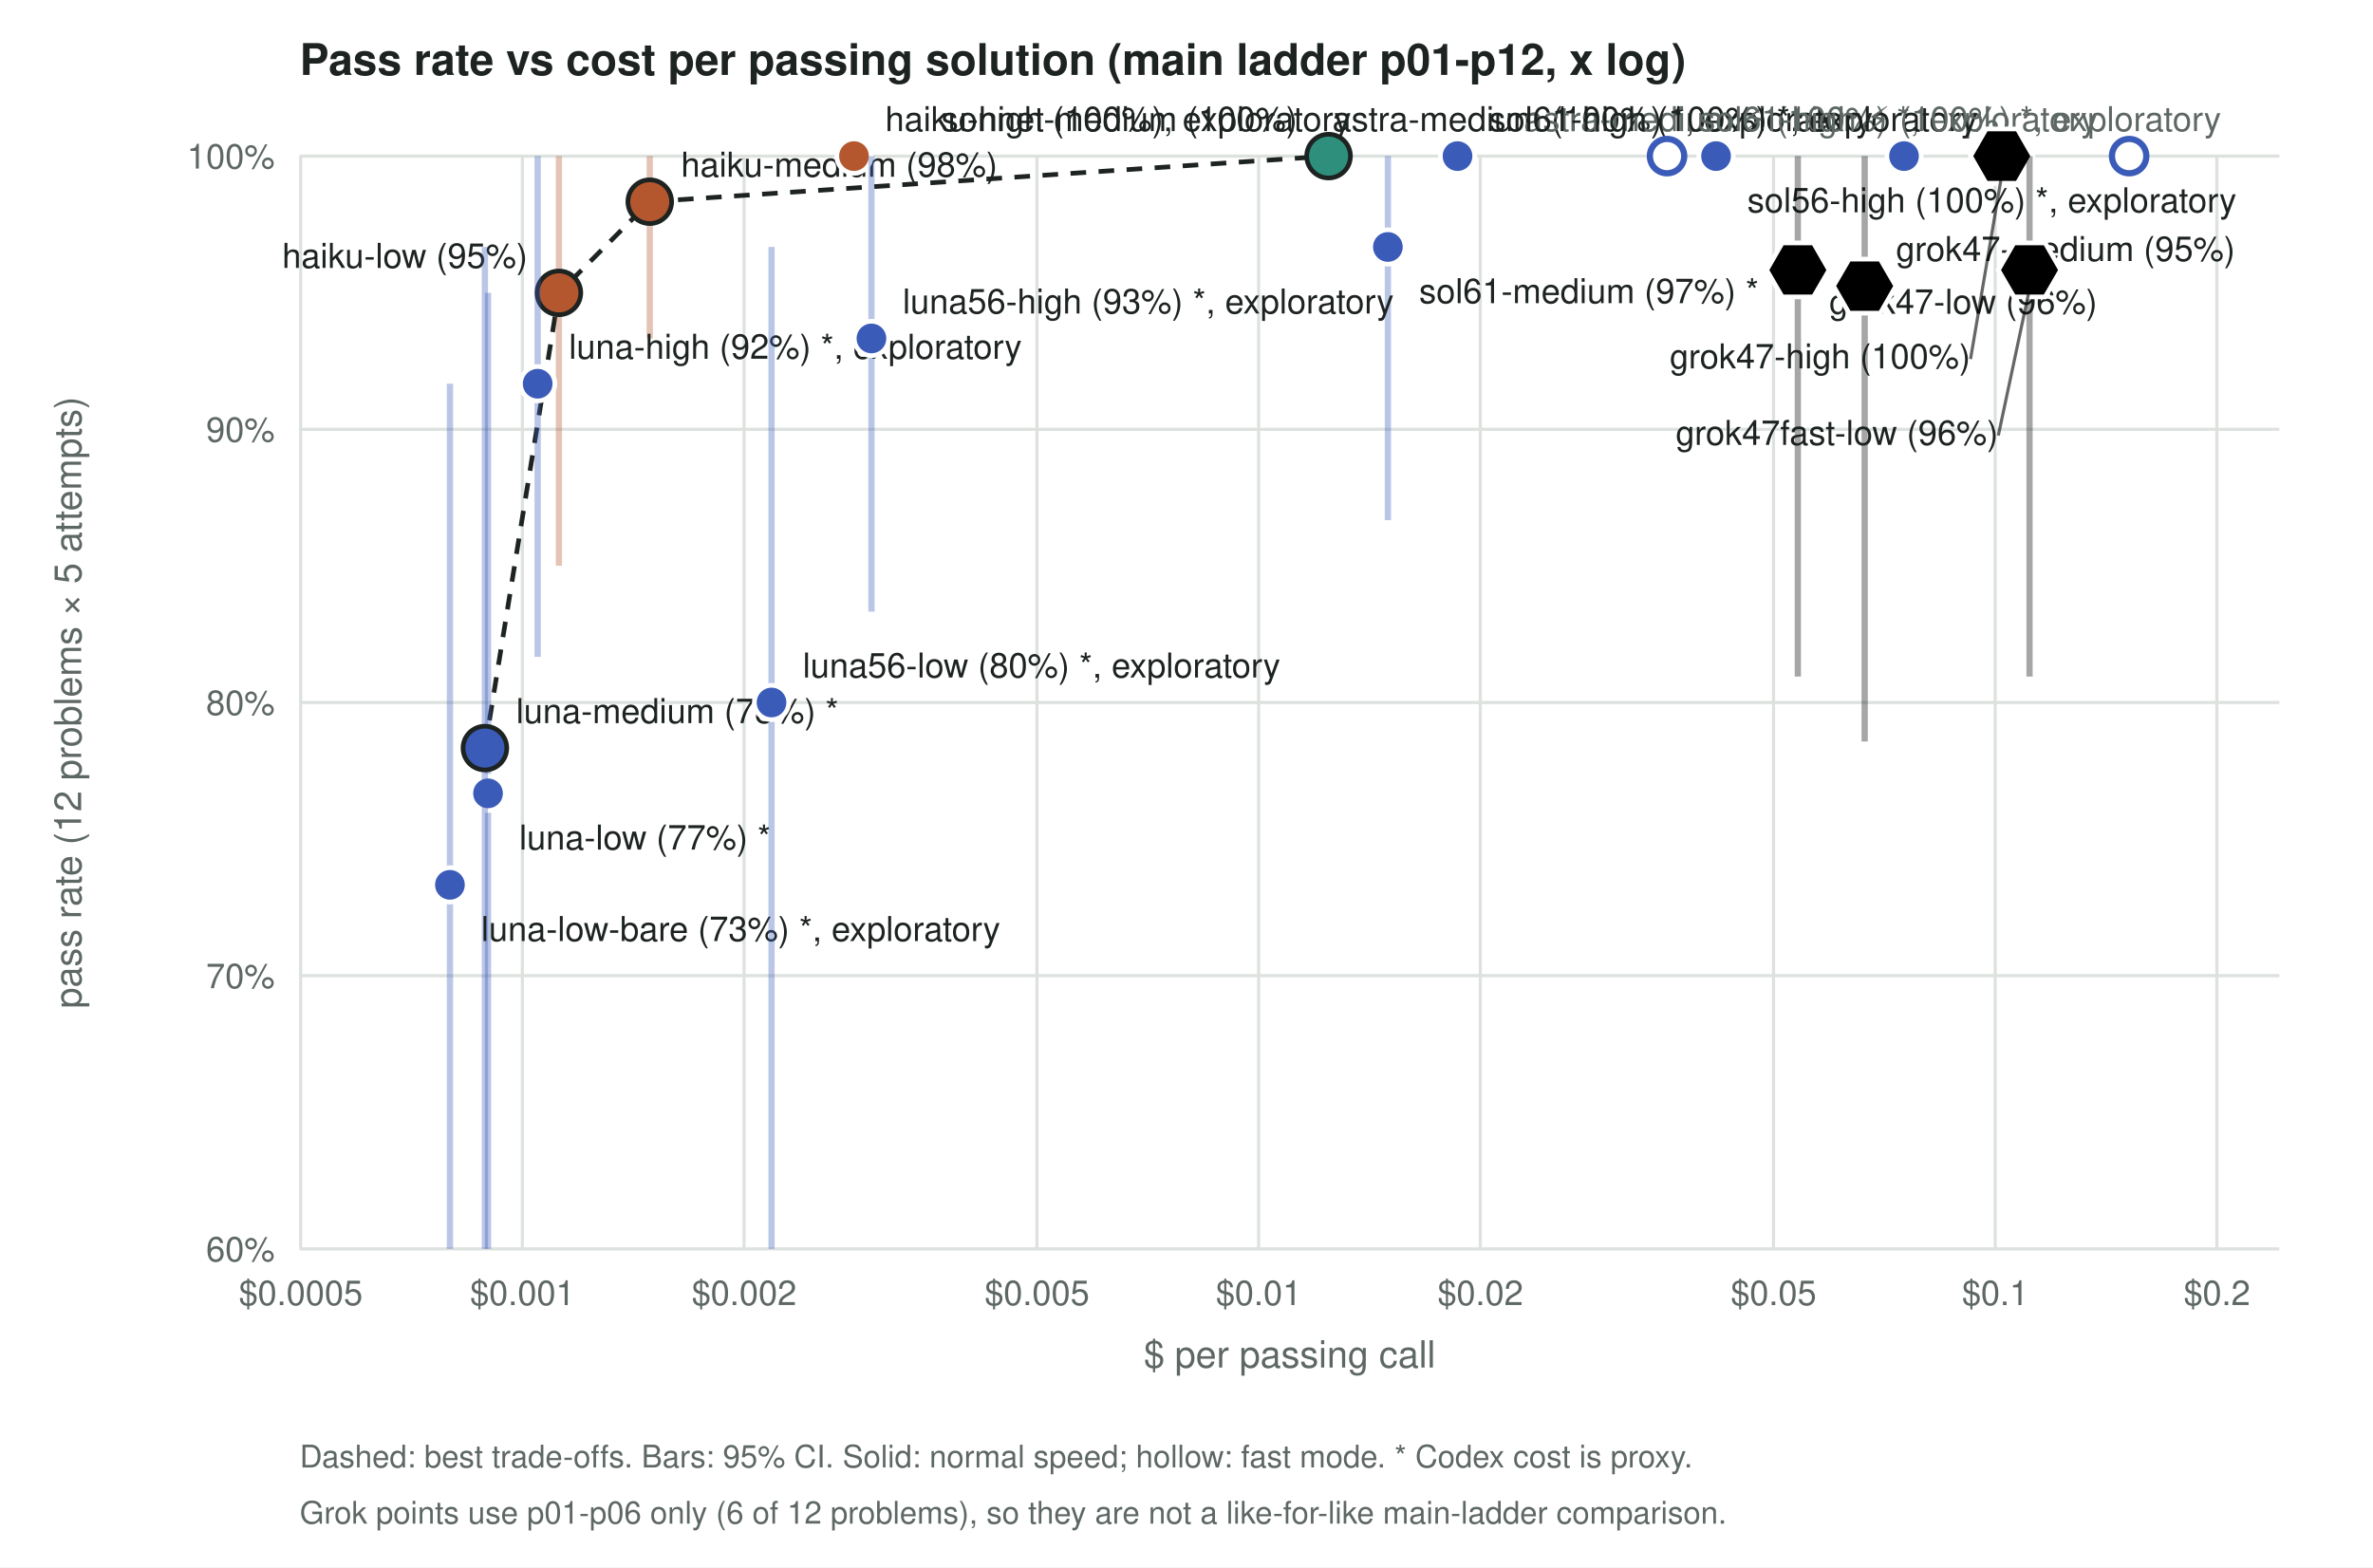
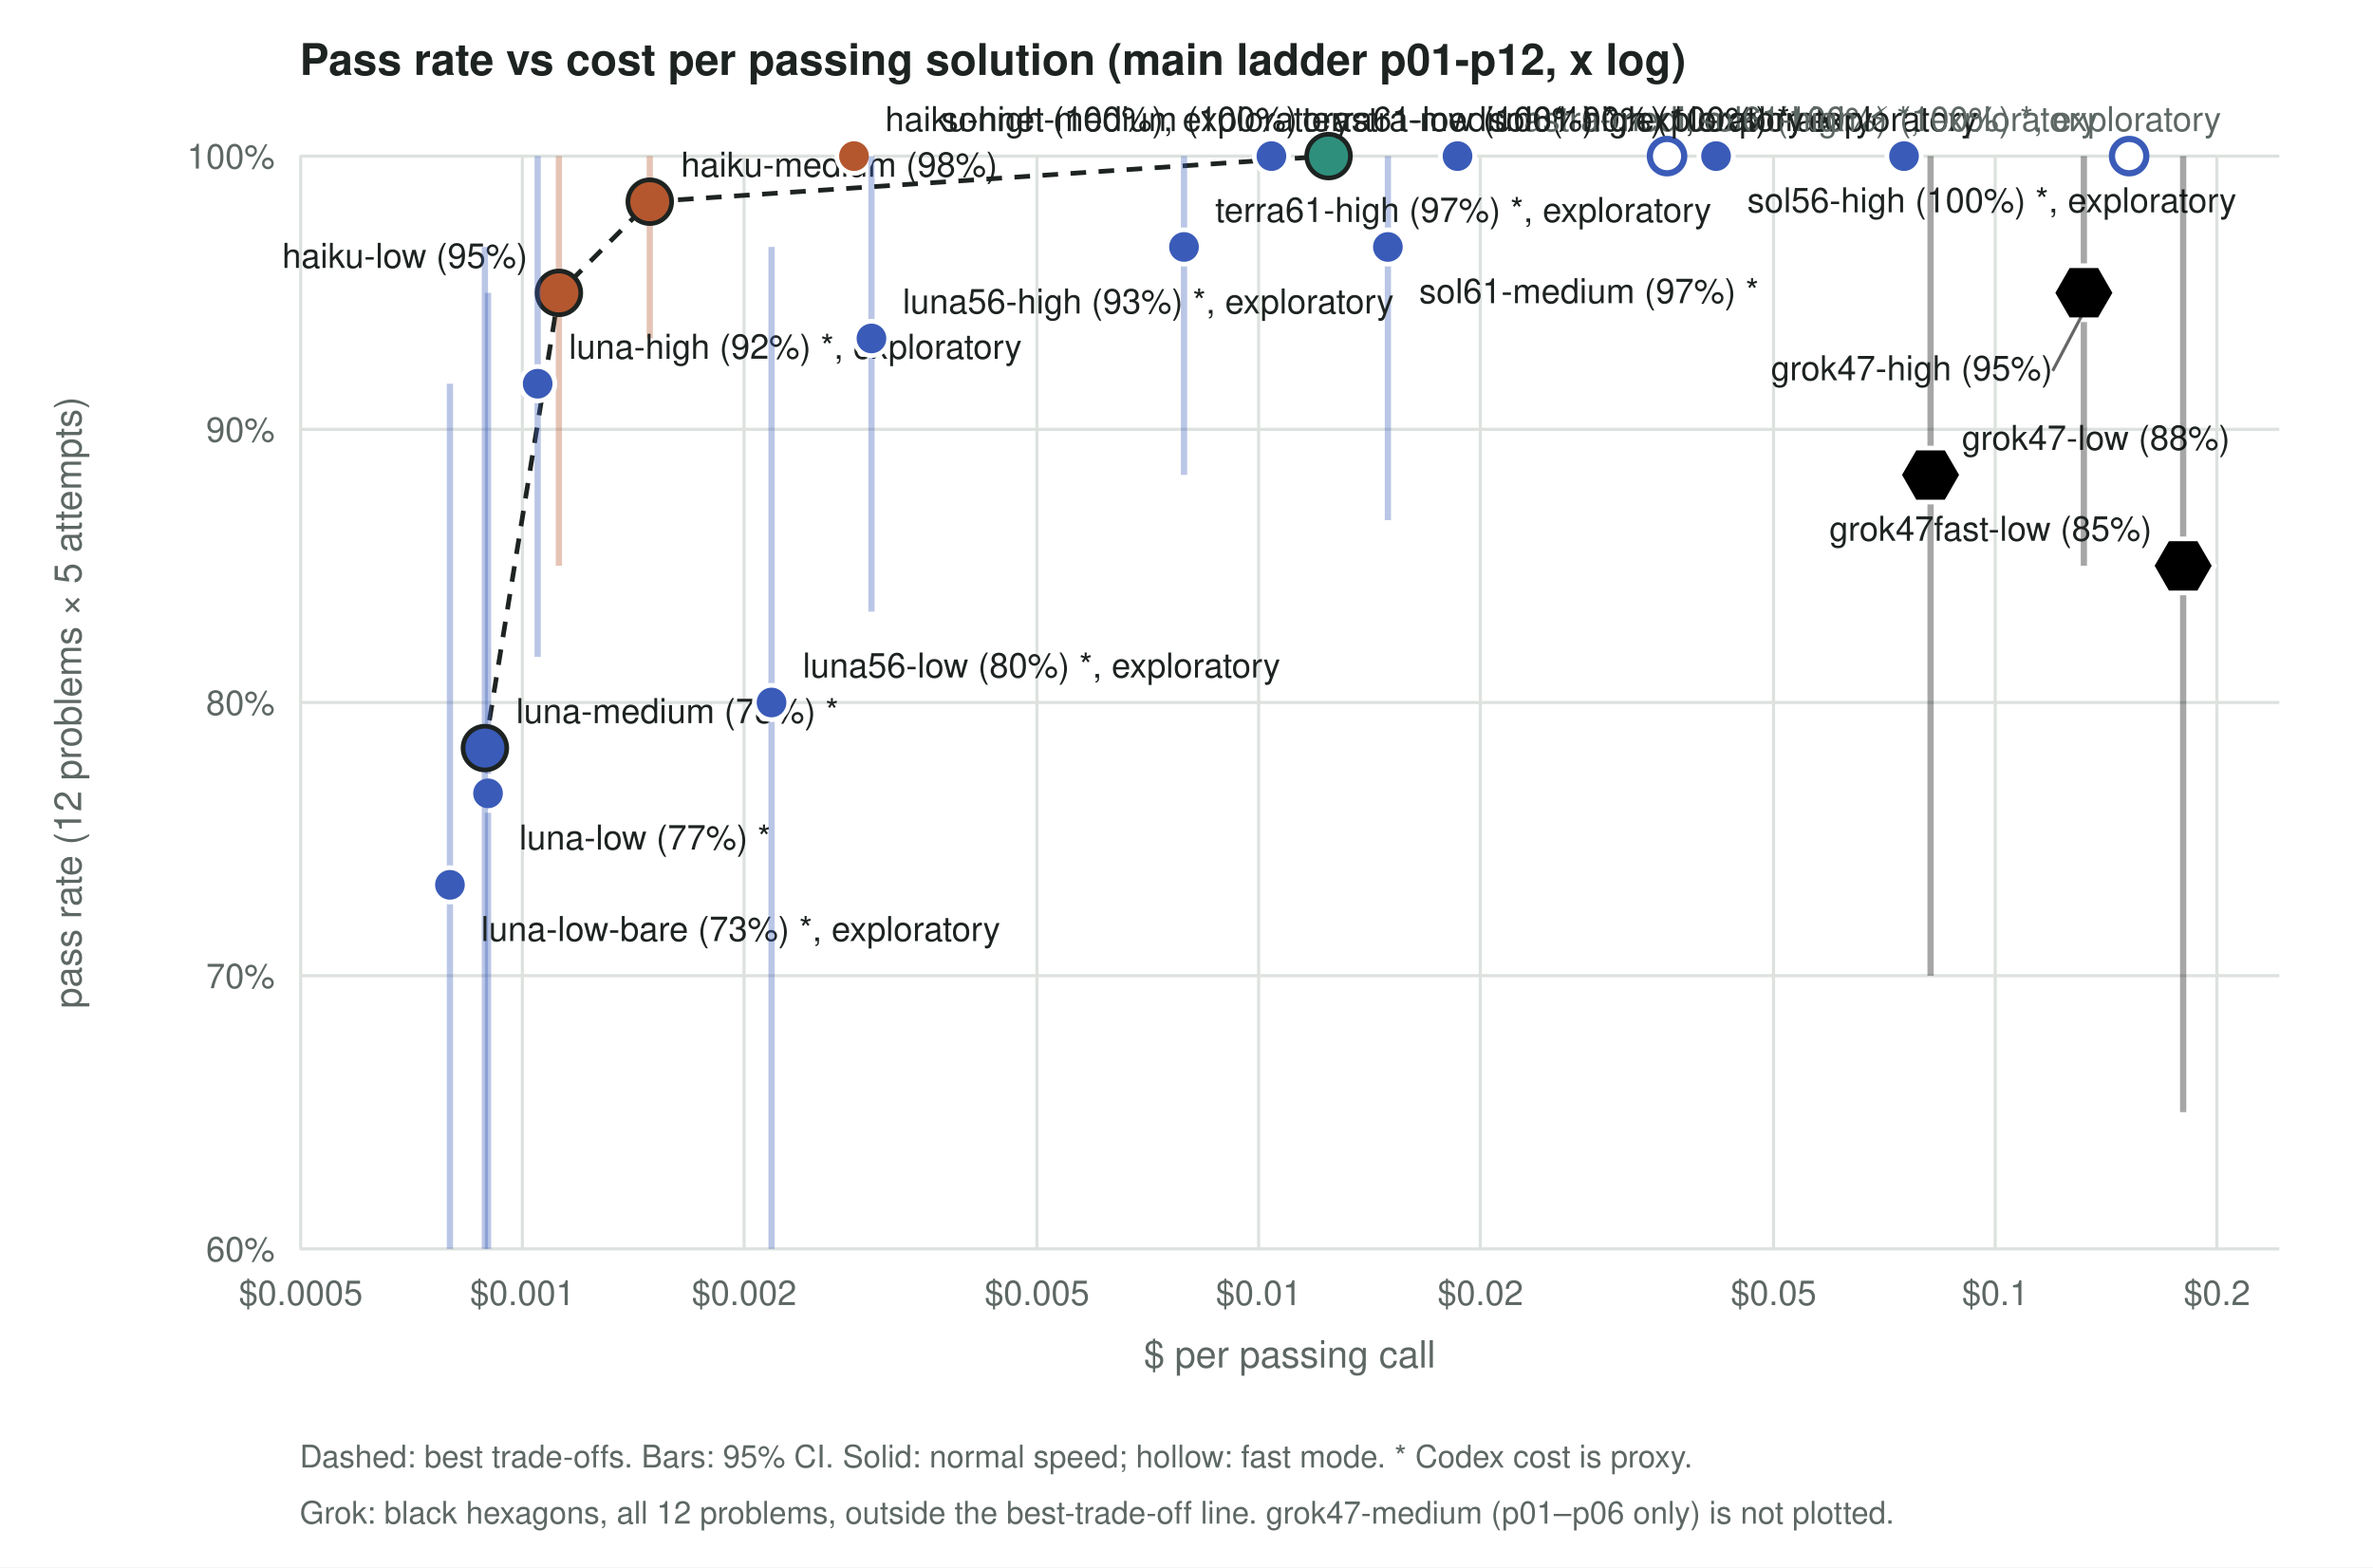
<svg xmlns="http://www.w3.org/2000/svg" viewBox="0 0 760 502" width="760" height="502" font-family="Hanken Grotesk, -apple-system, Segoe UI, Helvetica, Arial, sans-serif" font-size="12">
  <rect width="760" height="502" fill="var(--panel,#ffffff)" />
  <text x="96.0" y="24.0" font-size="14" text-anchor="start" style="fill:var(--fg,#1d2321)" font-weight="600">Pass rate vs cost per passing solution (main ladder p01-p12, x log)</text>
  <line x1="96" x2="730" y1="400.0" y2="400.0" stroke="var(--line,#dde2de)" />
  <text x="88.0" y="404.0" font-size="11" text-anchor="end" style="fill:var(--muted,#5d6763)" font-weight="normal">60%</text>
  <line x1="96" x2="730" y1="312.5" y2="312.5" stroke="var(--line,#dde2de)" />
  <text x="88.0" y="316.5" font-size="11" text-anchor="end" style="fill:var(--muted,#5d6763)" font-weight="normal">70%</text>
  <line x1="96" x2="730" y1="225.0" y2="225.0" stroke="var(--line,#dde2de)" />
  <text x="88.0" y="229.0" font-size="11" text-anchor="end" style="fill:var(--muted,#5d6763)" font-weight="normal">80%</text>
  <line x1="96" x2="730" y1="137.5" y2="137.5" stroke="var(--line,#dde2de)" />
  <text x="88.0" y="141.5" font-size="11" text-anchor="end" style="fill:var(--muted,#5d6763)" font-weight="normal">90%</text>
  <line x1="96" x2="730" y1="50.0" y2="50.0" stroke="var(--line,#dde2de)" />
  <text x="88.0" y="54.0" font-size="11" text-anchor="end" style="fill:var(--muted,#5d6763)" font-weight="normal">100%</text>
  <line x1="96.3" x2="96.3" y1="50" y2="400" stroke="var(--line,#dde2de)" />
  <text x="96.3" y="418.0" font-size="11" text-anchor="middle" style="fill:var(--muted,#5d6763)" font-weight="normal">$0.0005</text>
  <line x1="167.3" x2="167.3" y1="50" y2="400" stroke="var(--line,#dde2de)" />
  <text x="167.3" y="418.0" font-size="11" text-anchor="middle" style="fill:var(--muted,#5d6763)" font-weight="normal">$0.001</text>
  <line x1="238.3" x2="238.3" y1="50" y2="400" stroke="var(--line,#dde2de)" />
  <text x="238.3" y="418.0" font-size="11" text-anchor="middle" style="fill:var(--muted,#5d6763)" font-weight="normal">$0.002</text>
  <line x1="332.1" x2="332.1" y1="50" y2="400" stroke="var(--line,#dde2de)" />
  <text x="332.1" y="418.0" font-size="11" text-anchor="middle" style="fill:var(--muted,#5d6763)" font-weight="normal">$0.005</text>
  <line x1="403.1" x2="403.1" y1="50" y2="400" stroke="var(--line,#dde2de)" />
  <text x="403.1" y="418.0" font-size="11" text-anchor="middle" style="fill:var(--muted,#5d6763)" font-weight="normal">$0.01</text>
  <line x1="474.1" x2="474.1" y1="50" y2="400" stroke="var(--line,#dde2de)" />
  <text x="474.1" y="418.0" font-size="11" text-anchor="middle" style="fill:var(--muted,#5d6763)" font-weight="normal">$0.02</text>
  <line x1="568.0" x2="568.0" y1="50" y2="400" stroke="var(--line,#dde2de)" />
  <text x="568.0" y="418.0" font-size="11" text-anchor="middle" style="fill:var(--muted,#5d6763)" font-weight="normal">$0.05</text>
  <line x1="639.0" x2="639.0" y1="50" y2="400" stroke="var(--line,#dde2de)" />
  <text x="639.0" y="418.0" font-size="11" text-anchor="middle" style="fill:var(--muted,#5d6763)" font-weight="normal">$0.1</text>
  <line x1="710.0" x2="710.0" y1="50" y2="400" stroke="var(--line,#dde2de)" />
  <text x="710.0" y="418.0" font-size="11" text-anchor="middle" style="fill:var(--muted,#5d6763)" font-weight="normal">$0.2</text>
  <text x="413.0" y="438.0" font-size="12" text-anchor="middle" style="fill:var(--muted,#5d6763)" font-weight="normal">$ per passing call</text>
  <text x="26.0" y="225.0" font-size="12" text-anchor="middle" style="fill:var(--muted,#5d6763)" font-weight="normal" transform="rotate(-90 26 225.0)">pass rate (12 problems × 5 attempts)</text>
  <polyline points="155.3,239.6 179.0,93.8 208.1,64.6 425.5,50.0" fill="none" stroke="var(--fg,#1d2321)" stroke-width="1.5" stroke-dasharray="5 4" />
  <line x1="179.0" x2="179.0" y1="181.2" y2="50.0" stroke="var(--claude,#b4572e)" stroke-width="2" opacity="0.35" />
  <circle cx="179.0" cy="93.8" r="7" fill="var(--claude,#b4572e)" stroke="var(--fg,#1d2321)" stroke-width="1.5" />
  <text x="169.0" y="85.8" font-size="11" text-anchor="end" style="fill:var(--fg,#1d2321)" font-weight="normal">haiku-low (95%)</text>
  <line x1="208.1" x2="208.1" y1="108.4" y2="50.0" stroke="var(--claude,#b4572e)" stroke-width="2" opacity="0.35" />
  <circle cx="208.1" cy="64.6" r="7" fill="var(--claude,#b4572e)" stroke="var(--fg,#1d2321)" stroke-width="1.5" />
  <text x="218.1" y="56.6" font-size="11" text-anchor="start" style="fill:var(--fg,#1d2321)" font-weight="normal">haiku-medium (98%)</text>
  <line x1="425.5" x2="425.5" y1="50.0" y2="50.0" stroke="var(--sonnet,#2f8f7d)" stroke-width="2" opacity="0.35" />
  <circle cx="425.5" cy="50.0" r="7" fill="var(--sonnet,#2f8f7d)" stroke="var(--fg,#1d2321)" stroke-width="1.5" />
  <text x="415.5" y="42.0" font-size="11" text-anchor="end" style="fill:var(--fg,#1d2321)" font-weight="normal">sonnet-medium (100%)</text>
  <line x1="156.3" x2="156.3" y1="400.0" y2="93.8" stroke="var(--codex,#3a5bb8)" stroke-width="2" opacity="0.35" />
  <circle cx="156.3" cy="254.1" r="5.5" fill="var(--codex,#3a5bb8)" stroke="var(--panel,#ffffff)" stroke-width="1.5" />
  <text x="166.3" y="272.1" font-size="11" text-anchor="start" style="fill:var(--fg,#1d2321)" font-weight="normal">luna-low (77%) *</text>
  <line x1="155.3" x2="155.3" y1="400.0" y2="79.1" stroke="var(--codex,#3a5bb8)" stroke-width="2" opacity="0.35" />
  <circle cx="155.3" cy="239.6" r="7" fill="var(--codex,#3a5bb8)" stroke="var(--fg,#1d2321)" stroke-width="1.5" />
  <text x="165.3" y="231.6" font-size="11" text-anchor="start" style="fill:var(--fg,#1d2321)" font-weight="normal">luna-medium (78%) *</text>
  <line x1="444.5" x2="444.5" y1="166.6" y2="50.0" stroke="var(--codex,#3a5bb8)" stroke-width="2" opacity="0.35" />
  <circle cx="444.5" cy="79.1" r="5.5" fill="var(--codex,#3a5bb8)" stroke="var(--panel,#ffffff)" stroke-width="1.5" />
  <text x="454.5" y="97.1" font-size="11" text-anchor="start" style="fill:var(--fg,#1d2321)" font-weight="normal">sol61-medium (97%) *</text>
  <line x1="609.8" x2="609.8" y1="50.0" y2="50.0" stroke="var(--codex,#3a5bb8)" stroke-width="2" opacity="0.35" />
  <circle cx="609.8" cy="50.0" r="5.5" fill="var(--codex,#3a5bb8)" stroke="var(--panel,#ffffff)" stroke-width="1.5" />
  <text x="599.8" y="42.0" font-size="11" text-anchor="end" style="fill:var(--fg,#1d2321)" font-weight="normal">astra-medium (100%) *, exploratory</text>
  <line x1="681.9" x2="681.9" y1="50.0" y2="50.0" stroke="var(--codex,#3a5bb8)" stroke-width="2" opacity="0.35" />
  <circle cx="681.9" cy="50.0" r="5.5" fill="var(--panel,#ffffff)" stroke="var(--codex,#3a5bb8)" stroke-width="2" />
  <text x="671.9" y="42.0" font-size="11" text-anchor="end" style="fill:var(--muted,#5d6763)" font-weight="normal">astra-medium ⚡ (100%) *, exploratory</text>
  <line x1="273.5" x2="273.5" y1="50.0" y2="50.0" stroke="var(--claude,#b4572e)" stroke-width="2" opacity="0.35" />
  <circle cx="273.5" cy="50.0" r="5.5" fill="var(--claude,#b4572e)" stroke="var(--panel,#ffffff)" stroke-width="1.5" />
  <text x="283.5" y="42.0" font-size="11" text-anchor="start" style="fill:var(--fg,#1d2321)" font-weight="normal">haiku-high (100%), exploratory</text>
  <line x1="172.2" x2="172.2" y1="210.4" y2="50.0" stroke="var(--codex,#3a5bb8)" stroke-width="2" opacity="0.35" />
  <circle cx="172.2" cy="122.9" r="5.5" fill="var(--codex,#3a5bb8)" stroke="var(--panel,#ffffff)" stroke-width="1.5" />
  <text x="182.2" y="114.9" font-size="11" text-anchor="start" style="fill:var(--fg,#1d2321)" font-weight="normal">luna-high (92%) *, exploratory</text>
  <line x1="144.1" x2="144.1" y1="400.0" y2="122.9" stroke="var(--codex,#3a5bb8)" stroke-width="2" opacity="0.35" />
  <circle cx="144.1" cy="283.4" r="5.5" fill="var(--codex,#3a5bb8)" stroke="var(--panel,#ffffff)" stroke-width="1.5" />
  <text x="154.1" y="301.4" font-size="11" text-anchor="start" style="fill:var(--fg,#1d2321)" font-weight="normal">luna-low-bare (73%) *, exploratory</text>
  <line x1="279.1" x2="279.1" y1="195.9" y2="50.0" stroke="var(--codex,#3a5bb8)" stroke-width="2" opacity="0.35" />
  <circle cx="279.1" cy="108.4" r="5.5" fill="var(--codex,#3a5bb8)" stroke="var(--panel,#ffffff)" stroke-width="1.5" />
  <text x="289.1" y="100.4" font-size="11" text-anchor="start" style="fill:var(--fg,#1d2321)" font-weight="normal">luna56-high (93%) *, exploratory</text>
  <line x1="247.1" x2="247.1" y1="400.0" y2="79.1" stroke="var(--codex,#3a5bb8)" stroke-width="2" opacity="0.35" />
  <circle cx="247.1" cy="225.0" r="5.5" fill="var(--codex,#3a5bb8)" stroke="var(--panel,#ffffff)" stroke-width="1.5" />
  <text x="257.1" y="217.0" font-size="11" text-anchor="start" style="fill:var(--fg,#1d2321)" font-weight="normal">luna56-low (80%) *, exploratory</text>
  <line x1="549.6" x2="549.6" y1="50.0" y2="50.0" stroke="var(--codex,#3a5bb8)" stroke-width="2" opacity="0.35" />
  <circle cx="549.6" cy="50.0" r="5.5" fill="var(--codex,#3a5bb8)" stroke="var(--panel,#ffffff)" stroke-width="1.5" />
  <text x="559.6" y="68.0" font-size="11" text-anchor="start" style="fill:var(--fg,#1d2321)" font-weight="normal">sol56-high (100%) *, exploratory</text>
  <line x1="466.8" x2="466.8" y1="50.0" y2="50.0" stroke="var(--codex,#3a5bb8)" stroke-width="2" opacity="0.35" />
  <circle cx="466.8" cy="50.0" r="5.5" fill="var(--codex,#3a5bb8)" stroke="var(--panel,#ffffff)" stroke-width="1.5" />
  <text x="476.8" y="42.0" font-size="11" text-anchor="start" style="fill:var(--fg,#1d2321)" font-weight="normal">sol61-high (100%) *, exploratory</text>
  <line x1="533.9" x2="533.9" y1="50.0" y2="50.0" stroke="var(--codex,#3a5bb8)" stroke-width="2" opacity="0.35" />
  <circle cx="533.9" cy="50.0" r="5.5" fill="var(--panel,#ffffff)" stroke="var(--codex,#3a5bb8)" stroke-width="2" />
  <text x="543.9" y="42.0" font-size="11" text-anchor="start" style="fill:var(--muted,#5d6763)" font-weight="normal">sol61-high ⚡ (100%) *, exploratory</text>
-   <line x1="575.8" x2="575.8" y1="216.7" y2="50.0" stroke="var(--grok,#000)" stroke-width="2" opacity="0.35" />
-   <polygon points="585.8,86.5 580.8,95.1 570.8,95.1 565.8,86.5 570.8,77.8 580.8,77.8" fill="var(--grok,#000)" stroke="#fff" stroke-width="1.5" />
-   <text x="585.8" y="100.5" font-size="11" text-anchor="start" style="fill:var(--fg,#1d2321)" font-weight="normal">grok47-low (96%)</text>
-   <line x1="597.2" x2="597.2" y1="237.5" y2="50.0" stroke="var(--grok,#000)" stroke-width="2" opacity="0.35" />
-   <polygon points="607.2,91.6 602.2,100.3 592.2,100.3 587.2,91.6 592.2,83.0 602.2,83.0" fill="var(--grok,#000)" stroke="#fff" stroke-width="1.5" />
-   <text x="607.2" y="83.6" font-size="11" text-anchor="start" style="fill:var(--fg,#1d2321)" font-weight="normal">grok47-medium (95%)</text>
-   <line x1="641.1" x2="641.1" y1="50.0" y2="50.0" stroke="var(--grok,#000)" stroke-width="2" opacity="0.35" />
-   <polygon points="651.1,50.0 646.1,58.7 636.1,58.7 631.1,50.0 636.1,41.3 646.1,41.3" fill="var(--grok,#000)" stroke="#fff" stroke-width="1.5" />
-   <line x1="641.1" x2="631.1" y1="56.0" y2="115.0" stroke="var(--grok,#000)" stroke-width="1" opacity="0.6" />
-   <text x="631.1" y="118.0" font-size="11" text-anchor="end" style="fill:var(--fg,#1d2321)" font-weight="normal">grok47-high (100%)</text>
-   <line x1="650.0" x2="650.0" y1="216.7" y2="50.0" stroke="var(--grok,#000)" stroke-width="2" opacity="0.35" />
-   <polygon points="660.0,86.5 655.0,95.1 645.0,95.1 640.0,86.5 645.0,77.8 655.0,77.8" fill="var(--grok,#000)" stroke="#fff" stroke-width="1.5" />
-   <line x1="650.0" x2="640.0" y1="92.5" y2="139.5" stroke="var(--grok,#000)" stroke-width="1" opacity="0.6" />
-   <text x="640.0" y="142.5" font-size="11" text-anchor="end" style="fill:var(--fg,#1d2321)" font-weight="normal">grok47fast-low (96%)</text>
+   <line x1="379.2" x2="379.2" y1="152.1" y2="50.0" stroke="var(--codex,#3a5bb8)" stroke-width="2" opacity="0.35" />
+   <circle cx="379.2" cy="79.1" r="5.5" fill="var(--codex,#3a5bb8)" stroke="var(--panel,#ffffff)" stroke-width="1.5" />
+   <text x="389.2" y="71.1" font-size="11" text-anchor="start" style="fill:var(--fg,#1d2321)" font-weight="normal">terra61-high (97%) *, exploratory</text>
+   <line x1="407.2" x2="407.2" y1="50.0" y2="50.0" stroke="var(--codex,#3a5bb8)" stroke-width="2" opacity="0.35" />
+   <circle cx="407.2" cy="50.0" r="5.5" fill="var(--codex,#3a5bb8)" stroke="var(--panel,#ffffff)" stroke-width="1.5" />
+   <text x="417.2" y="42.0" font-size="11" text-anchor="start" style="fill:var(--fg,#1d2321)" font-weight="normal">terra61-low (100%) *, exploratory</text>
+   <line x1="618.3" x2="618.3" y1="312.5" y2="50.0" stroke="var(--grok,#000)" stroke-width="2" opacity="0.35" />
+   <polygon points="628.3,152.1 623.3,160.8 613.3,160.8 608.3,152.1 613.3,143.5 623.3,143.5" fill="var(--grok,#000)" stroke="#fff" stroke-width="1.5" />
+   <text x="628.3" y="144.1" font-size="11" text-anchor="start" style="fill:var(--fg,#1d2321)" font-weight="normal">grok47-low (88%)</text>
+   <line x1="667.4" x2="667.4" y1="181.2" y2="50.0" stroke="var(--grok,#000)" stroke-width="2" opacity="0.35" />
+   <polygon points="677.4,93.8 672.4,102.4 662.4,102.4 657.4,93.8 662.4,85.1 672.4,85.1" fill="var(--grok,#000)" stroke="#fff" stroke-width="1.5" />
+   <line x1="667.4" x2="657.4" y1="99.8" y2="118.8" stroke="var(--grok,#000)" stroke-width="1" opacity="0.6" />
+   <text x="657.4" y="121.8" font-size="11" text-anchor="end" style="fill:var(--fg,#1d2321)" font-weight="normal">grok47-high (95%)</text>
+   <line x1="699.2" x2="699.2" y1="356.2" y2="50.0" stroke="var(--grok,#000)" stroke-width="2" opacity="0.35" />
+   <polygon points="709.2,181.2 704.2,189.9 694.2,189.9 689.2,181.2 694.2,172.6 704.2,172.6" fill="var(--grok,#000)" stroke="#fff" stroke-width="1.5" />
+   <text x="689.2" y="173.2" font-size="11" text-anchor="end" style="fill:var(--fg,#1d2321)" font-weight="normal">grok47fast-low (85%)</text>
  <text x="96.0" y="470.0" font-size="10" text-anchor="start" style="fill:var(--muted,#5d6763)" font-weight="normal">Dashed: best trade-offs. Bars: 95% CI. Solid: normal speed; hollow: fast mode. * Codex cost is proxy.</text>
-   <text x="96.0" y="488.0" font-size="10" text-anchor="start" style="fill:var(--muted,#5d6763)" font-weight="normal">Grok points use p01-p06 only (6 of 12 problems), so they are not a like-for-like main-ladder comparison.</text>
+   <text x="96.0" y="488.0" font-size="10" text-anchor="start" style="fill:var(--muted,#5d6763)" font-weight="normal">Grok: black hexagons, all 12 problems, outside the best-trade-off line. grok47-medium (p01–p06 only) is not plotted.</text>
</svg>
